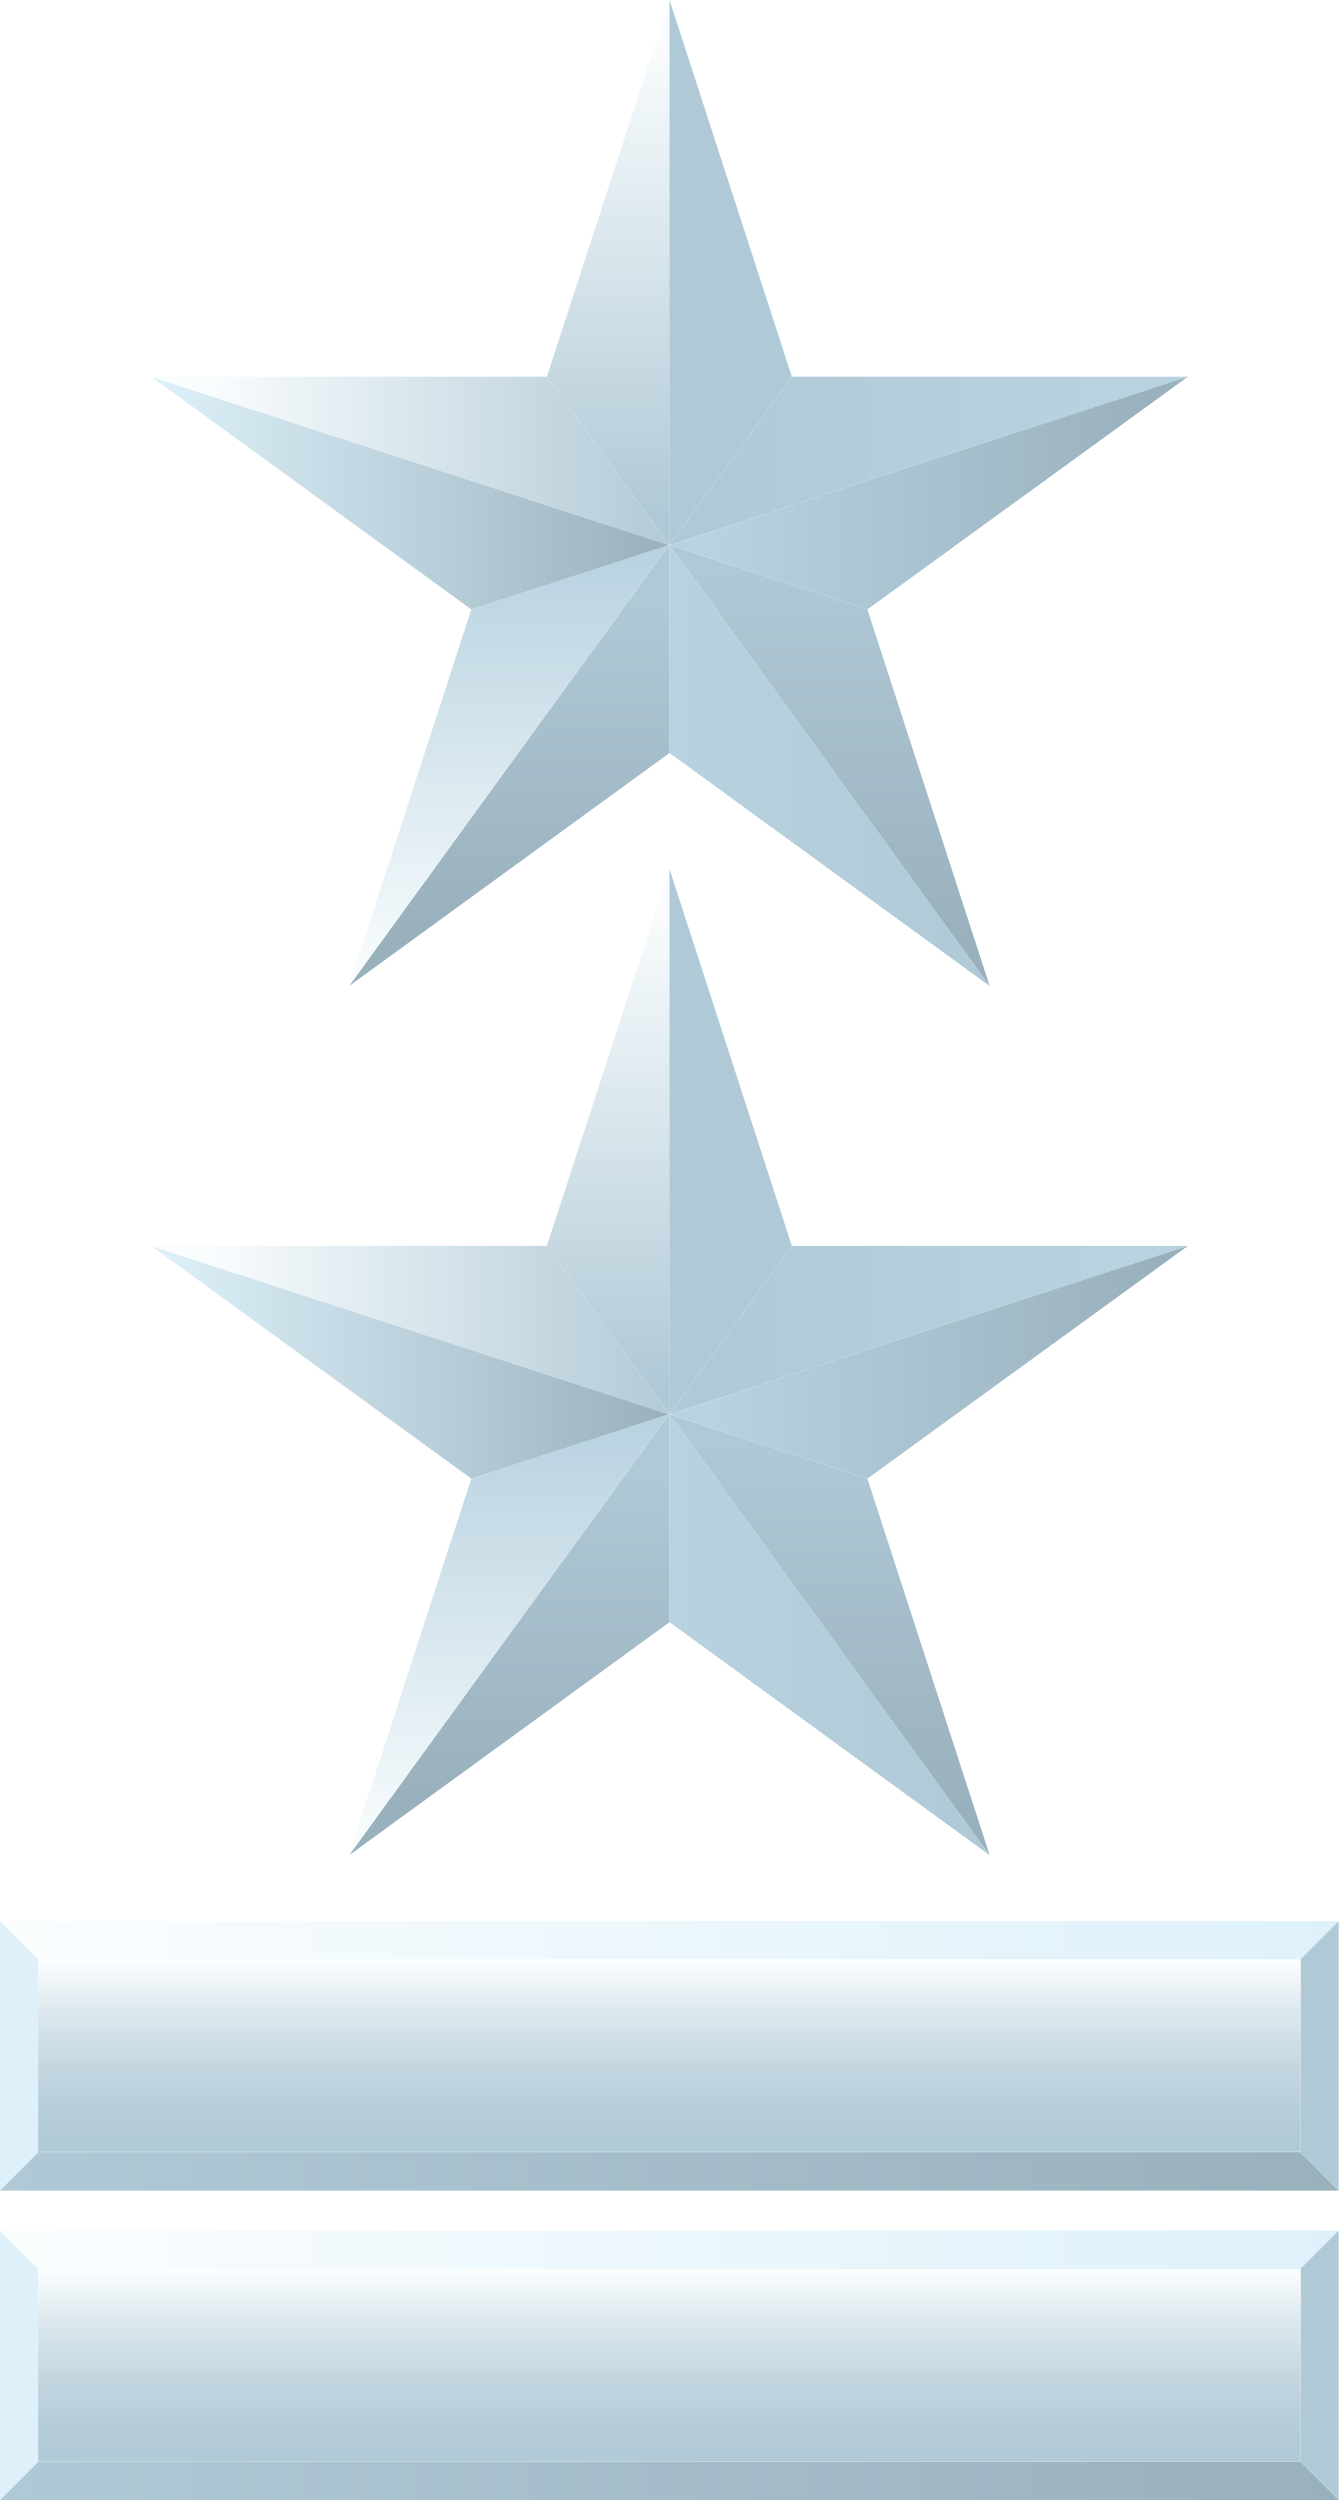
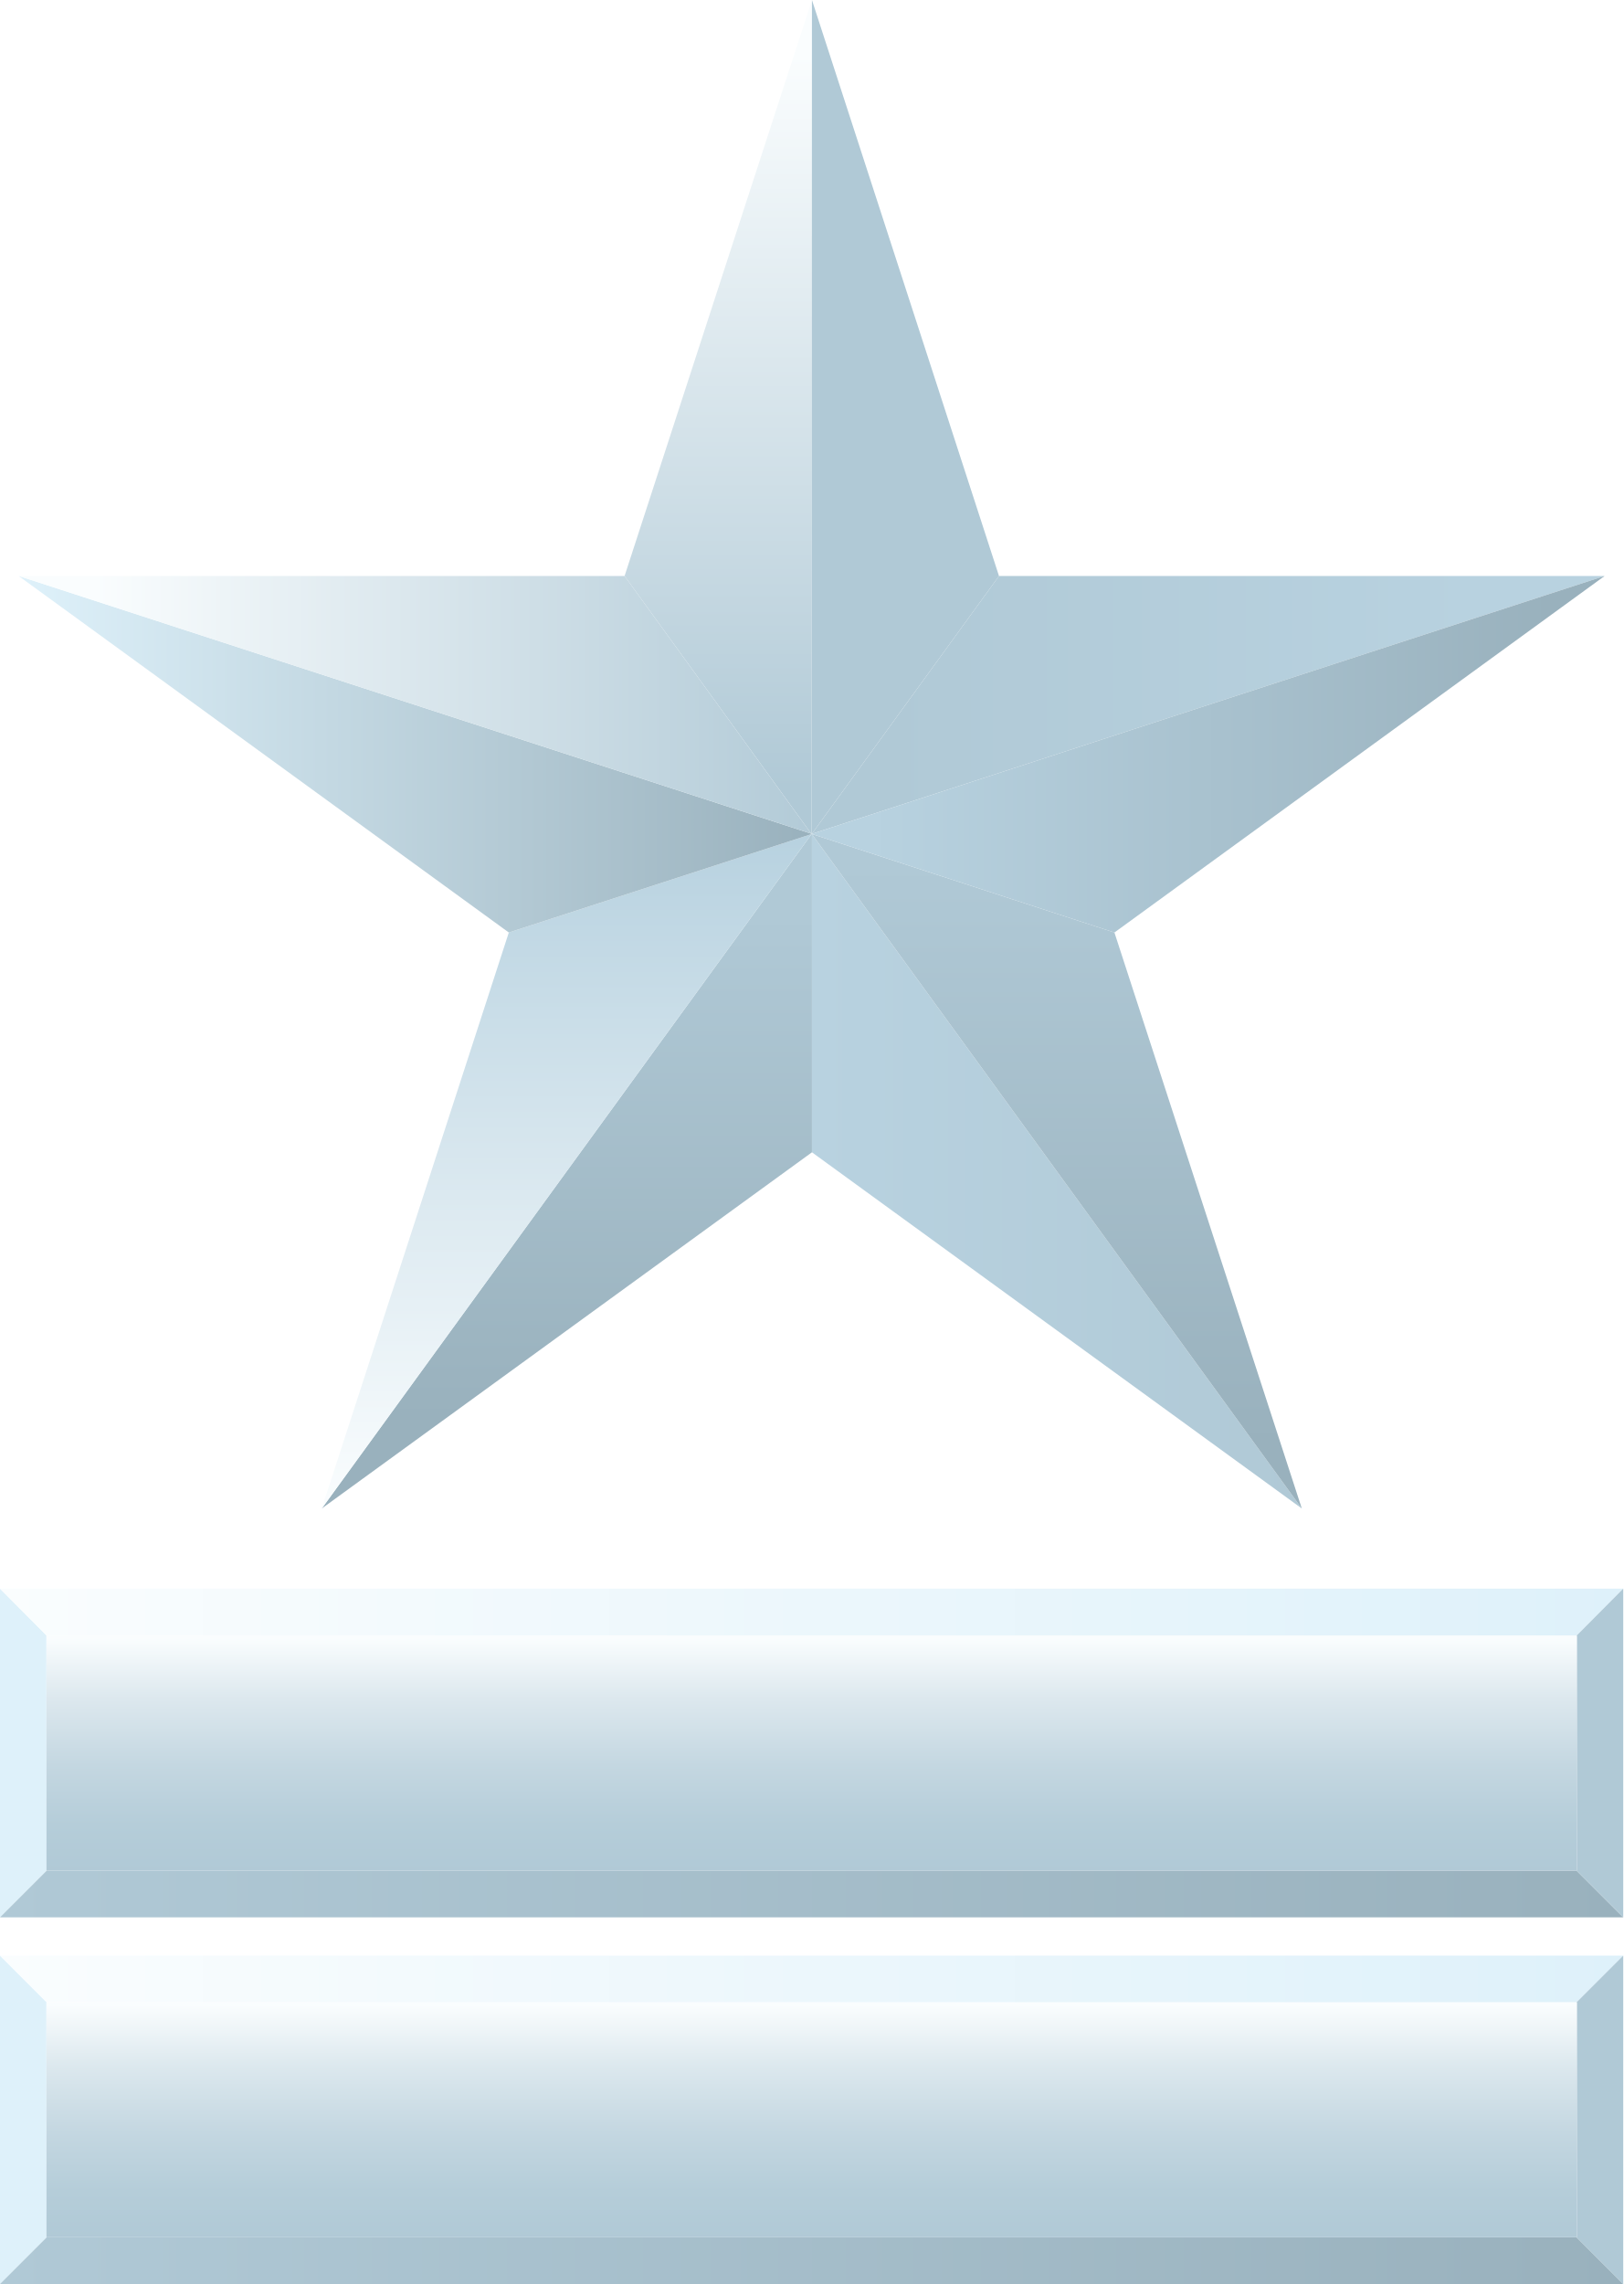
- <svg xmlns="http://www.w3.org/2000/svg" xmlns:xlink="http://www.w3.org/1999/xlink" viewBox="0 0 37.21 69.49">
+ <svg xmlns="http://www.w3.org/2000/svg" xmlns:xlink="http://www.w3.org/1999/xlink" viewBox="0 0 49.64 69.83">
  <defs>
-     <style>.cls-1{fill:url(#linear-gradient);}.cls-2{fill:url(#linear-gradient-2);}.cls-3{fill:url(#linear-gradient-3);}.cls-4{fill:url(#linear-gradient-4);}.cls-5{fill:url(#linear-gradient-5);}.cls-6{fill:#b0c9d6;}.cls-7{fill:url(#linear-gradient-6);}.cls-8{fill:url(#linear-gradient-7);}.cls-9{fill:url(#linear-gradient-8);}.cls-10{fill:url(#linear-gradient-9);}.cls-11{fill:url(#linear-gradient-10);}.cls-12{fill:url(#linear-gradient-11);}.cls-13{fill:url(#linear-gradient-12);}.cls-14{fill:url(#linear-gradient-13);}.cls-15{fill:url(#linear-gradient-14);}.cls-16{fill:url(#linear-gradient-15);}.cls-17{fill:url(#linear-gradient-16);}.cls-18{fill:url(#linear-gradient-17);}.cls-19{fill:url(#linear-gradient-18);}.cls-20{fill:#def1fa;}.cls-21{fill:url(#linear-gradient-19);}.cls-22{fill:url(#linear-gradient-20);}.cls-23{fill:url(#linear-gradient-21);}.cls-24{fill:url(#linear-gradient-22);}.cls-25{fill:url(#linear-gradient-23);}.cls-26{fill:url(#linear-gradient-24);}</style>
-     <linearGradient id="linear-gradient" x1="16.91" y1="1" x2="16.91" y2="14.32" gradientUnits="userSpaceOnUse">
+     <style>.cls-1{fill:#def1fa;}.cls-2{fill:url(#linear-gradient);}.cls-3{fill:url(#linear-gradient-2);}.cls-4{fill:#b0c9d6;}.cls-5{fill:url(#linear-gradient-3);}.cls-6{fill:url(#linear-gradient-4);}.cls-7{fill:url(#linear-gradient-5);}.cls-8{fill:url(#linear-gradient-6);}.cls-9{fill:url(#linear-gradient-7);}.cls-10{fill:url(#linear-gradient-8);}.cls-11{fill:url(#linear-gradient-9);}.cls-12{fill:url(#linear-gradient-10);}.cls-13{fill:url(#linear-gradient-11);}.cls-14{fill:url(#linear-gradient-12);}.cls-15{fill:url(#linear-gradient-13);}.cls-16{fill:url(#linear-gradient-14);}.cls-17{fill:url(#linear-gradient-15);}</style>
+     <linearGradient id="linear-gradient" y1="49.29" x2="49.64" y2="49.29" gradientUnits="userSpaceOnUse">
      <stop offset="0" stop-color="#fafdfe" />
-       <stop offset="1" stop-color="#b0c9d6" />
+       <stop offset="1" stop-color="#def1fa" />
    </linearGradient>
-     <linearGradient id="linear-gradient-2" x1="18.61" y1="21.28" x2="27.51" y2="21.28" gradientUnits="userSpaceOnUse">
-       <stop offset="0" stop-color="#b8d2e0" />
-       <stop offset="1" stop-color="#b0c9d6" />
-     </linearGradient>
-     <linearGradient id="linear-gradient-3" x1="14.16" y1="16.62" x2="14.16" y2="25.79" gradientUnits="userSpaceOnUse">
+     <linearGradient id="linear-gradient-2" y1="57.9" x2="49.64" y2="57.9" gradientUnits="userSpaceOnUse">
      <stop offset="0" stop-color="#b0c9d6" />
      <stop offset="1" stop-color="#99b1bd" />
    </linearGradient>
-     <linearGradient id="linear-gradient-4" x1="23.06" y1="15.7" x2="23.06" y2="26.25" xlink:href="#linear-gradient-3" />
-     <linearGradient id="linear-gradient-5" x1="30.71" y1="12.81" x2="19.87" y2="12.81" xlink:href="#linear-gradient-2" />
-     <linearGradient id="linear-gradient-6" x1="19.68" y1="13.7" x2="32.04" y2="13.7" gradientUnits="userSpaceOnUse">
-       <stop offset="0" stop-color="#b8d2e0" />
-       <stop offset="1" stop-color="#99b1bd" />
-     </linearGradient>
-     <linearGradient id="linear-gradient-7" x1="14.15" y1="27.39" x2="14.15" y2="15.27" gradientUnits="userSpaceOnUse">
-       <stop offset="0" stop-color="#fafdfe" />
-       <stop offset="1" stop-color="#b8d2e0" />
-     </linearGradient>
-     <linearGradient id="linear-gradient-8" x1="4.31" y1="13.7" x2="18.58" y2="13.7" gradientUnits="userSpaceOnUse">
-       <stop offset="0" stop-color="#def1fa" />
-       <stop offset="1" stop-color="#99b1bd" />
-     </linearGradient>
-     <linearGradient id="linear-gradient-9" x1="5.6" y1="12.81" x2="19.01" y2="12.81" xlink:href="#linear-gradient" />
-     <linearGradient id="linear-gradient-10" x1="16.91" y1="25.16" x2="16.91" y2="38.47" xlink:href="#linear-gradient" />
-     <linearGradient id="linear-gradient-11" x1="18.61" y1="45.44" x2="27.51" y2="45.44" xlink:href="#linear-gradient-2" />
-     <linearGradient id="linear-gradient-12" x1="14.16" y1="40.78" x2="14.16" y2="49.95" xlink:href="#linear-gradient-3" />
-     <linearGradient id="linear-gradient-13" x1="23.06" y1="39.85" x2="23.06" y2="50.41" xlink:href="#linear-gradient-3" />
-     <linearGradient id="linear-gradient-14" x1="30.71" y1="36.97" x2="19.87" y2="36.97" xlink:href="#linear-gradient-2" />
-     <linearGradient id="linear-gradient-15" x1="19.68" y1="37.86" x2="32.04" y2="37.86" xlink:href="#linear-gradient-6" />
-     <linearGradient id="linear-gradient-16" x1="14.15" y1="51.55" x2="14.15" y2="39.43" xlink:href="#linear-gradient-7" />
-     <linearGradient id="linear-gradient-17" x1="4.31" y1="37.86" x2="18.58" y2="37.86" xlink:href="#linear-gradient-8" />
-     <linearGradient id="linear-gradient-18" x1="5.6" y1="36.97" x2="19.01" y2="36.97" xlink:href="#linear-gradient" />
-     <linearGradient id="linear-gradient-19" y1="53.93" x2="37.21" y2="53.93" gradientUnits="userSpaceOnUse">
-       <stop offset="0" stop-color="#fafdfe" />
-       <stop offset="1" stop-color="#def1fa" />
-     </linearGradient>
-     <linearGradient id="linear-gradient-20" x1="0" y1="60.35" x2="37.21" y2="60.35" xlink:href="#linear-gradient-3" />
-     <linearGradient id="linear-gradient-21" x1="18.61" y1="54.52" x2="18.61" y2="59.89" gradientUnits="userSpaceOnUse">
+     <linearGradient id="linear-gradient-3" x1="24.82" y1="50.08" x2="24.82" y2="57.29" gradientUnits="userSpaceOnUse">
      <stop offset="0" stop-color="#fafdfe" />
      <stop offset="0.26" stop-color="#dce8ee" />
      <stop offset="0.54" stop-color="#c4d7e1" />
      <stop offset="0.79" stop-color="#b5cdd9" />
      <stop offset="1" stop-color="#b0c9d6" />
    </linearGradient>
-     <linearGradient id="linear-gradient-22" y1="62.53" x2="37.21" y2="62.53" xlink:href="#linear-gradient-19" />
-     <linearGradient id="linear-gradient-23" x1="0" y1="68.96" x2="37.21" y2="68.96" xlink:href="#linear-gradient-3" />
-     <linearGradient id="linear-gradient-24" x1="18.61" y1="63.12" x2="18.61" y2="68.5" xlink:href="#linear-gradient-21" />
+     <linearGradient id="linear-gradient-4" y1="60.5" x2="49.64" y2="60.5" xlink:href="#linear-gradient" />
+     <linearGradient id="linear-gradient-5" y1="69.12" x2="49.64" y2="69.12" xlink:href="#linear-gradient-2" />
+     <linearGradient id="linear-gradient-6" x1="24.82" y1="61.3" x2="24.82" y2="68.5" xlink:href="#linear-gradient-3" />
+     <linearGradient id="linear-gradient-7" x1="21.96" y1="1.68" x2="21.96" y2="24.09" gradientUnits="userSpaceOnUse">
+       <stop offset="0" stop-color="#fafdfe" />
+       <stop offset="1" stop-color="#b0c9d6" />
+     </linearGradient>
+     <linearGradient id="linear-gradient-8" x1="24.82" y1="35.81" x2="39.81" y2="35.81" gradientUnits="userSpaceOnUse">
+       <stop offset="0" stop-color="#b8d2e0" />
+       <stop offset="1" stop-color="#b0c9d6" />
+     </linearGradient>
+     <linearGradient id="linear-gradient-9" x1="17.33" y1="27.96" x2="17.33" y2="43.4" xlink:href="#linear-gradient-2" />
+     <linearGradient id="linear-gradient-10" x1="32.31" y1="26.41" x2="32.31" y2="44.18" xlink:href="#linear-gradient-2" />
+     <linearGradient id="linear-gradient-11" x1="45.19" y1="21.55" x2="26.94" y2="21.55" xlink:href="#linear-gradient-8" />
+     <linearGradient id="linear-gradient-12" x1="26.62" y1="23.06" x2="47.43" y2="23.06" gradientUnits="userSpaceOnUse">
+       <stop offset="0" stop-color="#b8d2e0" />
+       <stop offset="1" stop-color="#99b1bd" />
+     </linearGradient>
+     <linearGradient id="linear-gradient-13" x1="17.33" y1="46.1" x2="17.33" y2="25.69" gradientUnits="userSpaceOnUse">
+       <stop offset="0" stop-color="#fafdfe" />
+       <stop offset="1" stop-color="#b8d2e0" />
+     </linearGradient>
+     <linearGradient id="linear-gradient-14" x1="0.77" y1="23.06" x2="24.78" y2="23.06" gradientUnits="userSpaceOnUse">
+       <stop offset="0" stop-color="#def1fa" />
+       <stop offset="1" stop-color="#99b1bd" />
+     </linearGradient>
+     <linearGradient id="linear-gradient-15" x1="2.93" y1="21.55" x2="25.5" y2="21.55" xlink:href="#linear-gradient-7" />
  </defs>
  <g id="Layer_2" data-name="Layer 2">
    <g id="Artwork">
-       <g id="Commander_Grade_3_" data-name="Commander (Grade 3)">
-         <polygon class="cls-1" points="18.6 15.15 15.2 10.47 18.61 0 18.6 15.14 18.6 15.15" />
-         <polygon class="cls-2" points="18.61 15.15 27.51 27.41 18.61 20.93 18.61 15.15 18.61 15.15" />
-         <polygon class="cls-3" points="18.61 15.15 18.61 20.93 9.7 27.41 18.6 15.15 18.61 15.15" />
-         <polygon class="cls-4" points="18.61 15.15 24.11 16.94 27.51 27.41 18.61 15.15 18.61 15.15" />
-         <polygon class="cls-5" points="18.61 15.15 22.01 10.47 33.02 10.47 18.61 15.15 18.61 15.15" />
-         <polygon class="cls-6" points="18.6 15.14 18.61 0 22.01 10.47 18.61 15.15 18.6 15.14" />
-         <polygon class="cls-7" points="18.61 15.15 33.02 10.47 24.11 16.94 18.61 15.15 18.61 15.15" />
-         <polygon class="cls-8" points="18.6 15.15 9.7 27.41 13.1 16.94 18.6 15.15 18.6 15.15" />
-         <polygon class="cls-9" points="18.6 15.15 13.1 16.94 4.2 10.47 18.6 15.15 18.6 15.15" />
-         <polygon class="cls-10" points="18.6 15.15 4.2 10.47 15.2 10.47 18.6 15.15 18.6 15.15" />
-         <polygon class="cls-11" points="18.6 39.31 15.2 34.63 18.61 24.16 18.6 39.29 18.6 39.31" />
-         <polygon class="cls-12" points="18.61 39.31 27.51 51.57 18.61 45.09 18.61 39.31 18.61 39.31" />
-         <polygon class="cls-13" points="18.61 39.31 18.61 45.09 9.7 51.57 18.6 39.31 18.61 39.31" />
-         <polygon class="cls-14" points="18.61 39.31 24.11 41.1 27.51 51.57 18.61 39.31 18.61 39.31" />
-         <polygon class="cls-15" points="18.61 39.31 22.01 34.63 33.02 34.63 18.61 39.31 18.61 39.31" />
-         <polygon class="cls-6" points="18.6 39.29 18.61 24.16 22.01 34.63 18.61 39.31 18.6 39.29" />
-         <polygon class="cls-16" points="18.61 39.31 33.02 34.63 24.11 41.1 18.61 39.31 18.61 39.31" />
-         <polygon class="cls-17" points="18.6 39.31 9.7 51.57 13.1 41.1 18.6 39.31 18.6 39.31" />
-         <polygon class="cls-18" points="18.6 39.31 13.1 41.1 4.2 34.63 18.6 39.31 18.6 39.31" />
-         <polygon class="cls-19" points="18.6 39.31 4.2 34.63 15.2 34.63 18.6 39.31 18.6 39.31" />
-         <polygon class="cls-20" points="1.06 59.82 1.06 54.47 1.07 54.47 0 53.4 0 60.89 1.07 59.82 1.06 59.82" />
-         <polygon class="cls-21" points="36.14 54.47 37.21 53.4 0 53.4 1.07 54.47 36.14 54.47" />
-         <polygon class="cls-22" points="36.14 59.82 1.07 59.82 0 60.89 37.21 60.89 36.14 59.82" />
-         <polygon class="cls-6" points="36.14 54.47 36.15 54.47 36.15 59.82 36.14 59.82 37.21 60.89 37.21 53.4 36.14 54.47" />
-         <rect class="cls-23" x="1.06" y="54.46" width="35.09" height="5.35" />
-         <polygon class="cls-20" points="1.06 68.42 1.06 63.07 1.07 63.07 0 62 0 69.49 1.07 68.42 1.06 68.42" />
-         <polygon class="cls-24" points="36.14 63.07 37.21 62 0 62 1.07 63.07 36.14 63.07" />
-         <polygon class="cls-25" points="36.14 68.42 1.07 68.42 0 69.49 37.21 69.49 36.14 68.42" />
-         <polygon class="cls-6" points="36.14 63.07 36.15 63.07 36.15 68.42 36.14 68.42 37.21 69.49 37.21 62 36.14 63.07" />
-         <rect class="cls-26" x="1.06" y="63.07" width="35.09" height="5.35" />
+       <g id="Major_Grade_3_" data-name="Major (Grade 3)">
+         <polygon class="cls-1" points="1.42 57.19 1.42 50.01 1.43 50.01 0 48.57 0 58.62 1.43 57.19 1.42 57.19" />
+         <polygon class="cls-2" points="48.21 50.01 49.64 48.57 0 48.57 1.43 50.01 48.21 50.01" />
+         <polygon class="cls-3" points="48.21 57.19 1.43 57.19 0 58.62 49.64 58.62 48.21 57.19" />
+         <polygon class="cls-4" points="48.21 50.01 48.22 50.01 48.22 57.19 48.21 57.19 49.64 58.62 49.64 48.57 48.21 50.01" />
+         <rect class="cls-5" x="1.42" y="50.01" width="46.8" height="7.18" />
+         <polygon class="cls-1" points="1.42 68.4 1.42 61.22 1.43 61.22 0 59.79 0 69.83 1.43 68.4 1.42 68.4" />
+         <polygon class="cls-6" points="48.21 61.22 49.64 59.79 0 59.79 1.43 61.22 48.21 61.22" />
+         <polygon class="cls-7" points="48.21 68.4 1.43 68.4 0 69.83 49.64 69.83 48.21 68.4" />
+         <polygon class="cls-4" points="48.21 61.22 48.22 61.22 48.22 68.4 48.21 68.4 49.64 69.83 49.64 59.79 48.21 61.22" />
+         <rect class="cls-8" x="1.42" y="61.22" width="46.8" height="7.18" />
+         <polygon class="cls-9" points="24.81 25.49 19.1 17.61 24.83 0 24.82 25.47 24.81 25.49" />
+         <polygon class="cls-10" points="24.82 25.49 39.81 46.12 24.83 35.23 24.83 25.49 24.82 25.49" />
+         <polygon class="cls-11" points="24.83 25.49 24.83 35.23 9.84 46.12 24.82 25.5 24.83 25.49" />
+         <polygon class="cls-12" points="24.83 25.5 34.08 28.51 39.81 46.12 24.82 25.49 24.83 25.5" />
+         <polygon class="cls-13" points="24.83 25.49 30.55 17.61 49.07 17.61 24.84 25.49 24.83 25.49" />
+         <polygon class="cls-4" points="24.82 25.47 24.83 0 30.55 17.61 24.83 25.49 24.82 25.47" />
+         <polygon class="cls-14" points="24.84 25.49 49.07 17.61 34.08 28.51 24.83 25.5 24.84 25.49" />
+         <polygon class="cls-15" points="24.82 25.5 9.84 46.12 15.56 28.51 24.82 25.5 24.82 25.5" />
+         <polygon class="cls-16" points="24.82 25.5 15.56 28.51 0.57 17.61 24.81 25.49 24.82 25.5" />
+         <polygon class="cls-17" points="24.81 25.49 0.57 17.61 19.1 17.61 24.81 25.49 24.81 25.49" />
      </g>
    </g>
  </g>
</svg>
